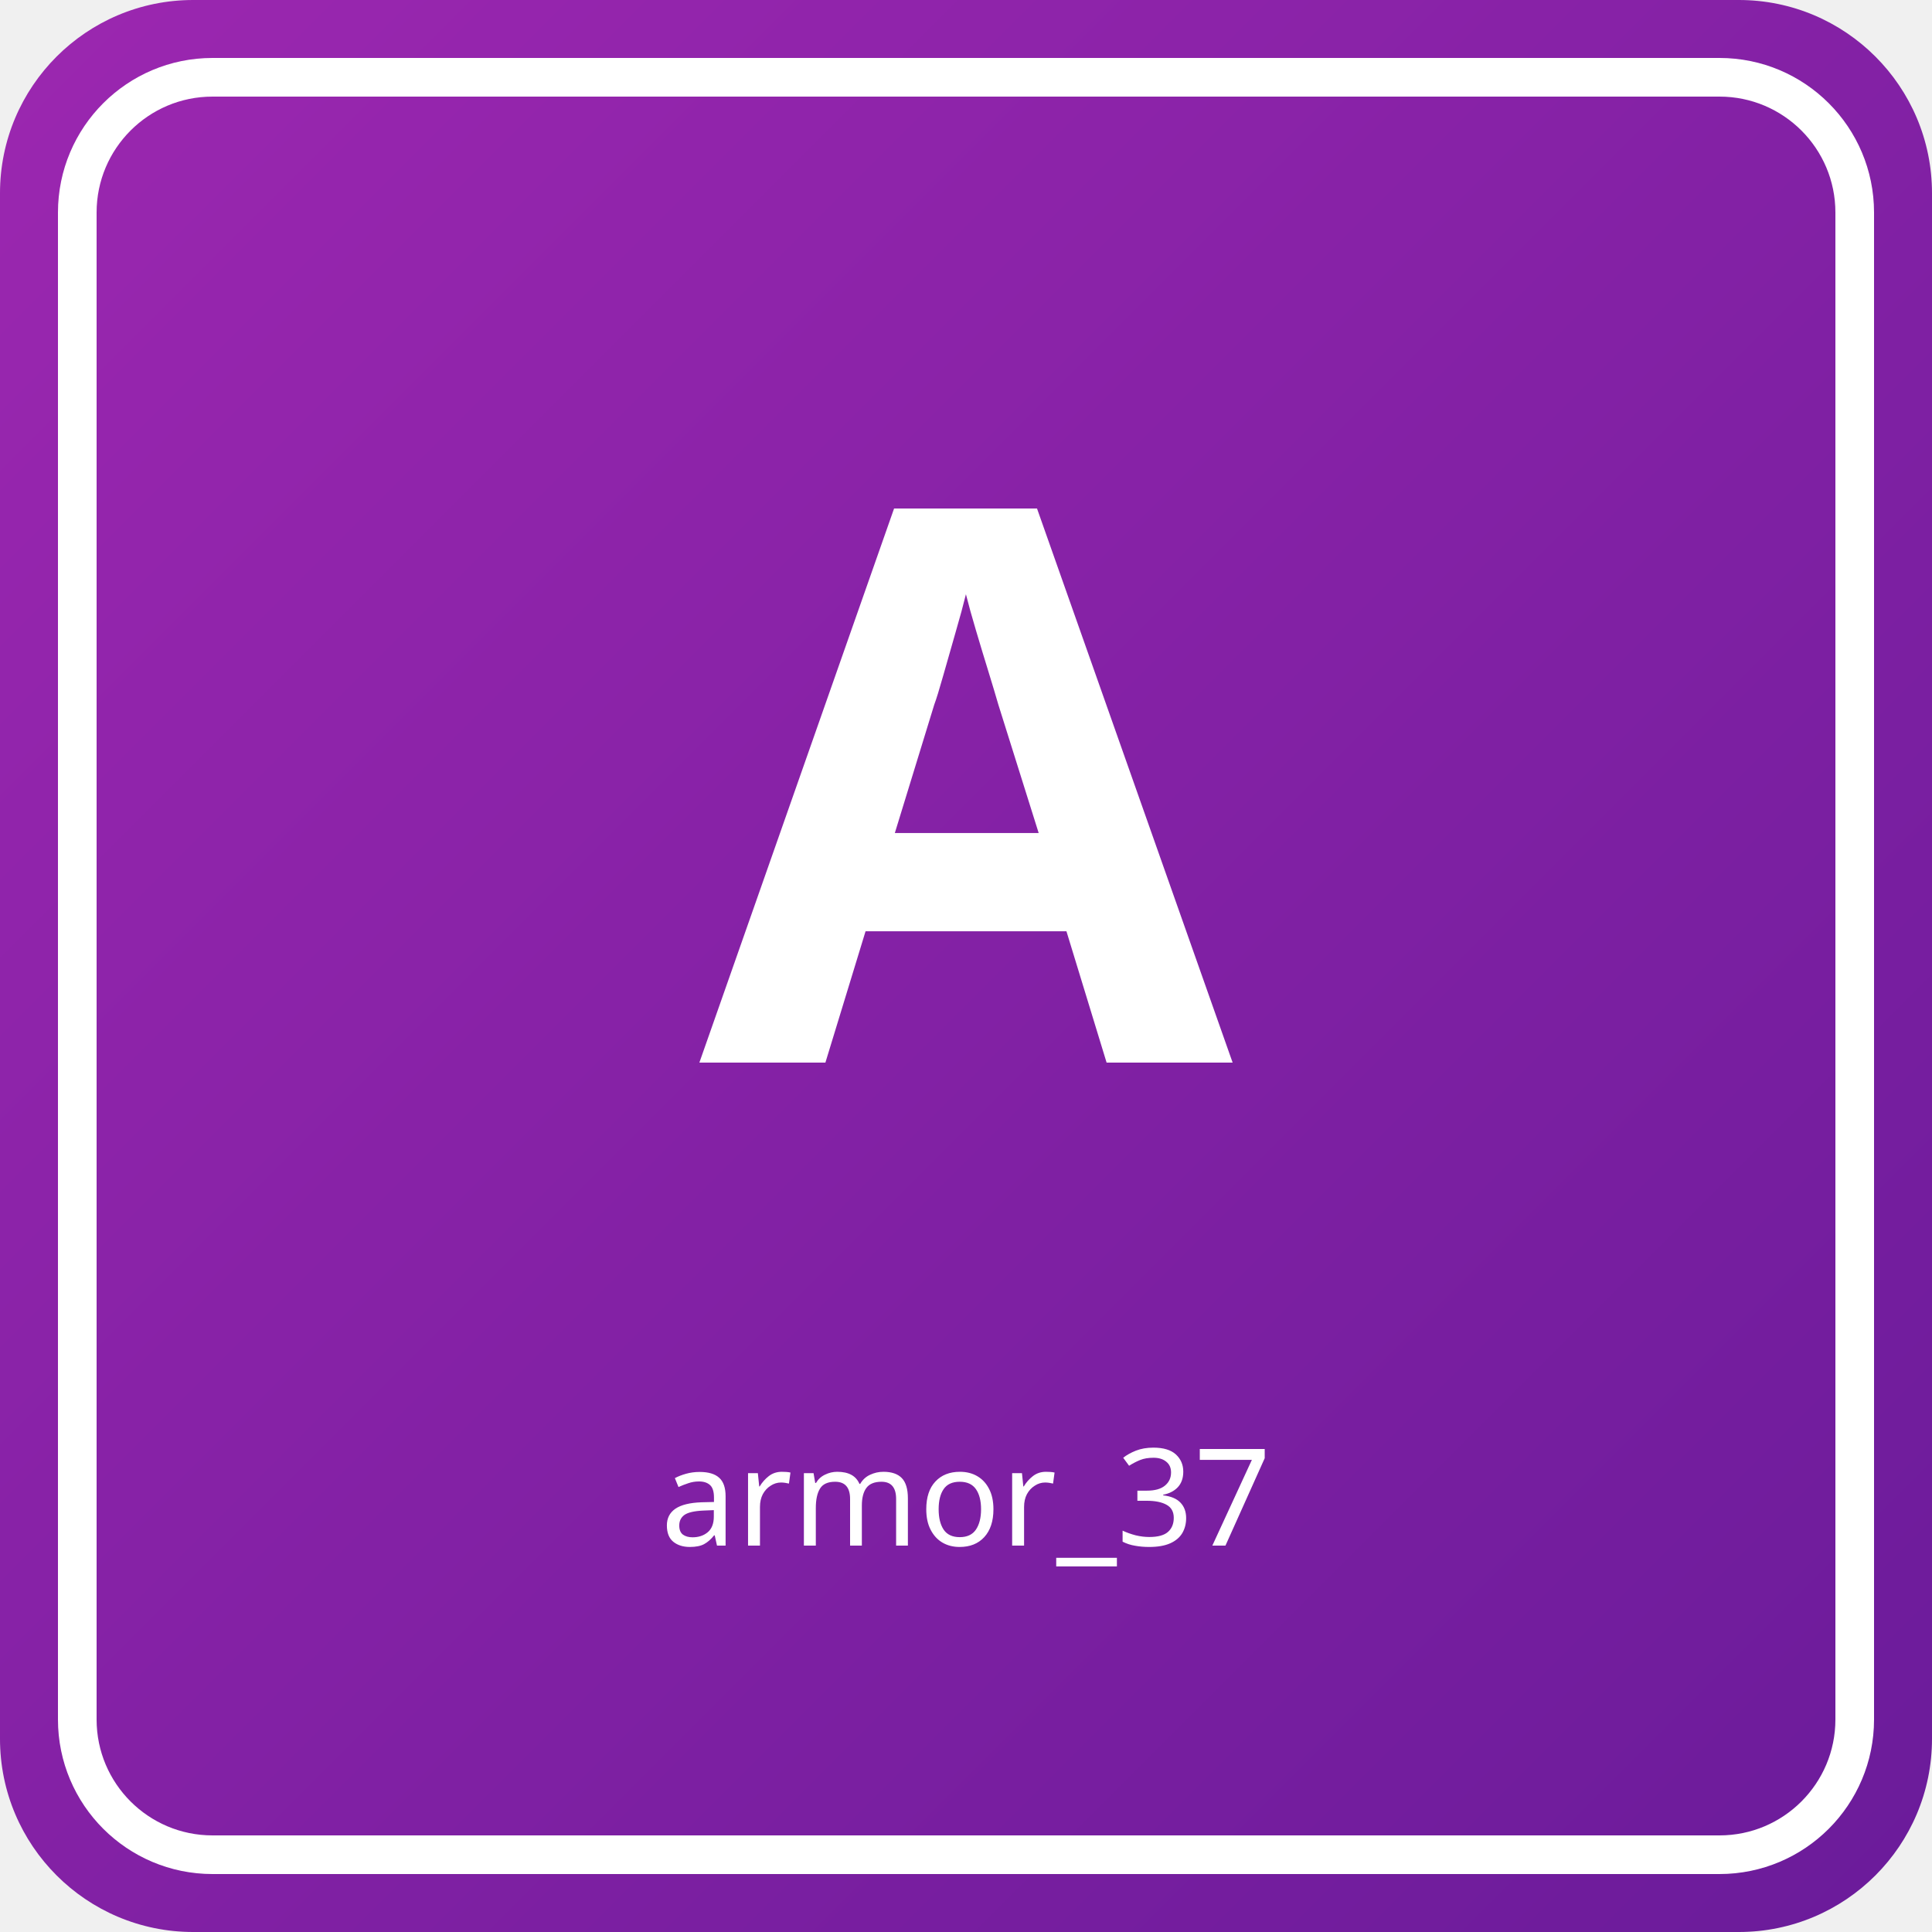
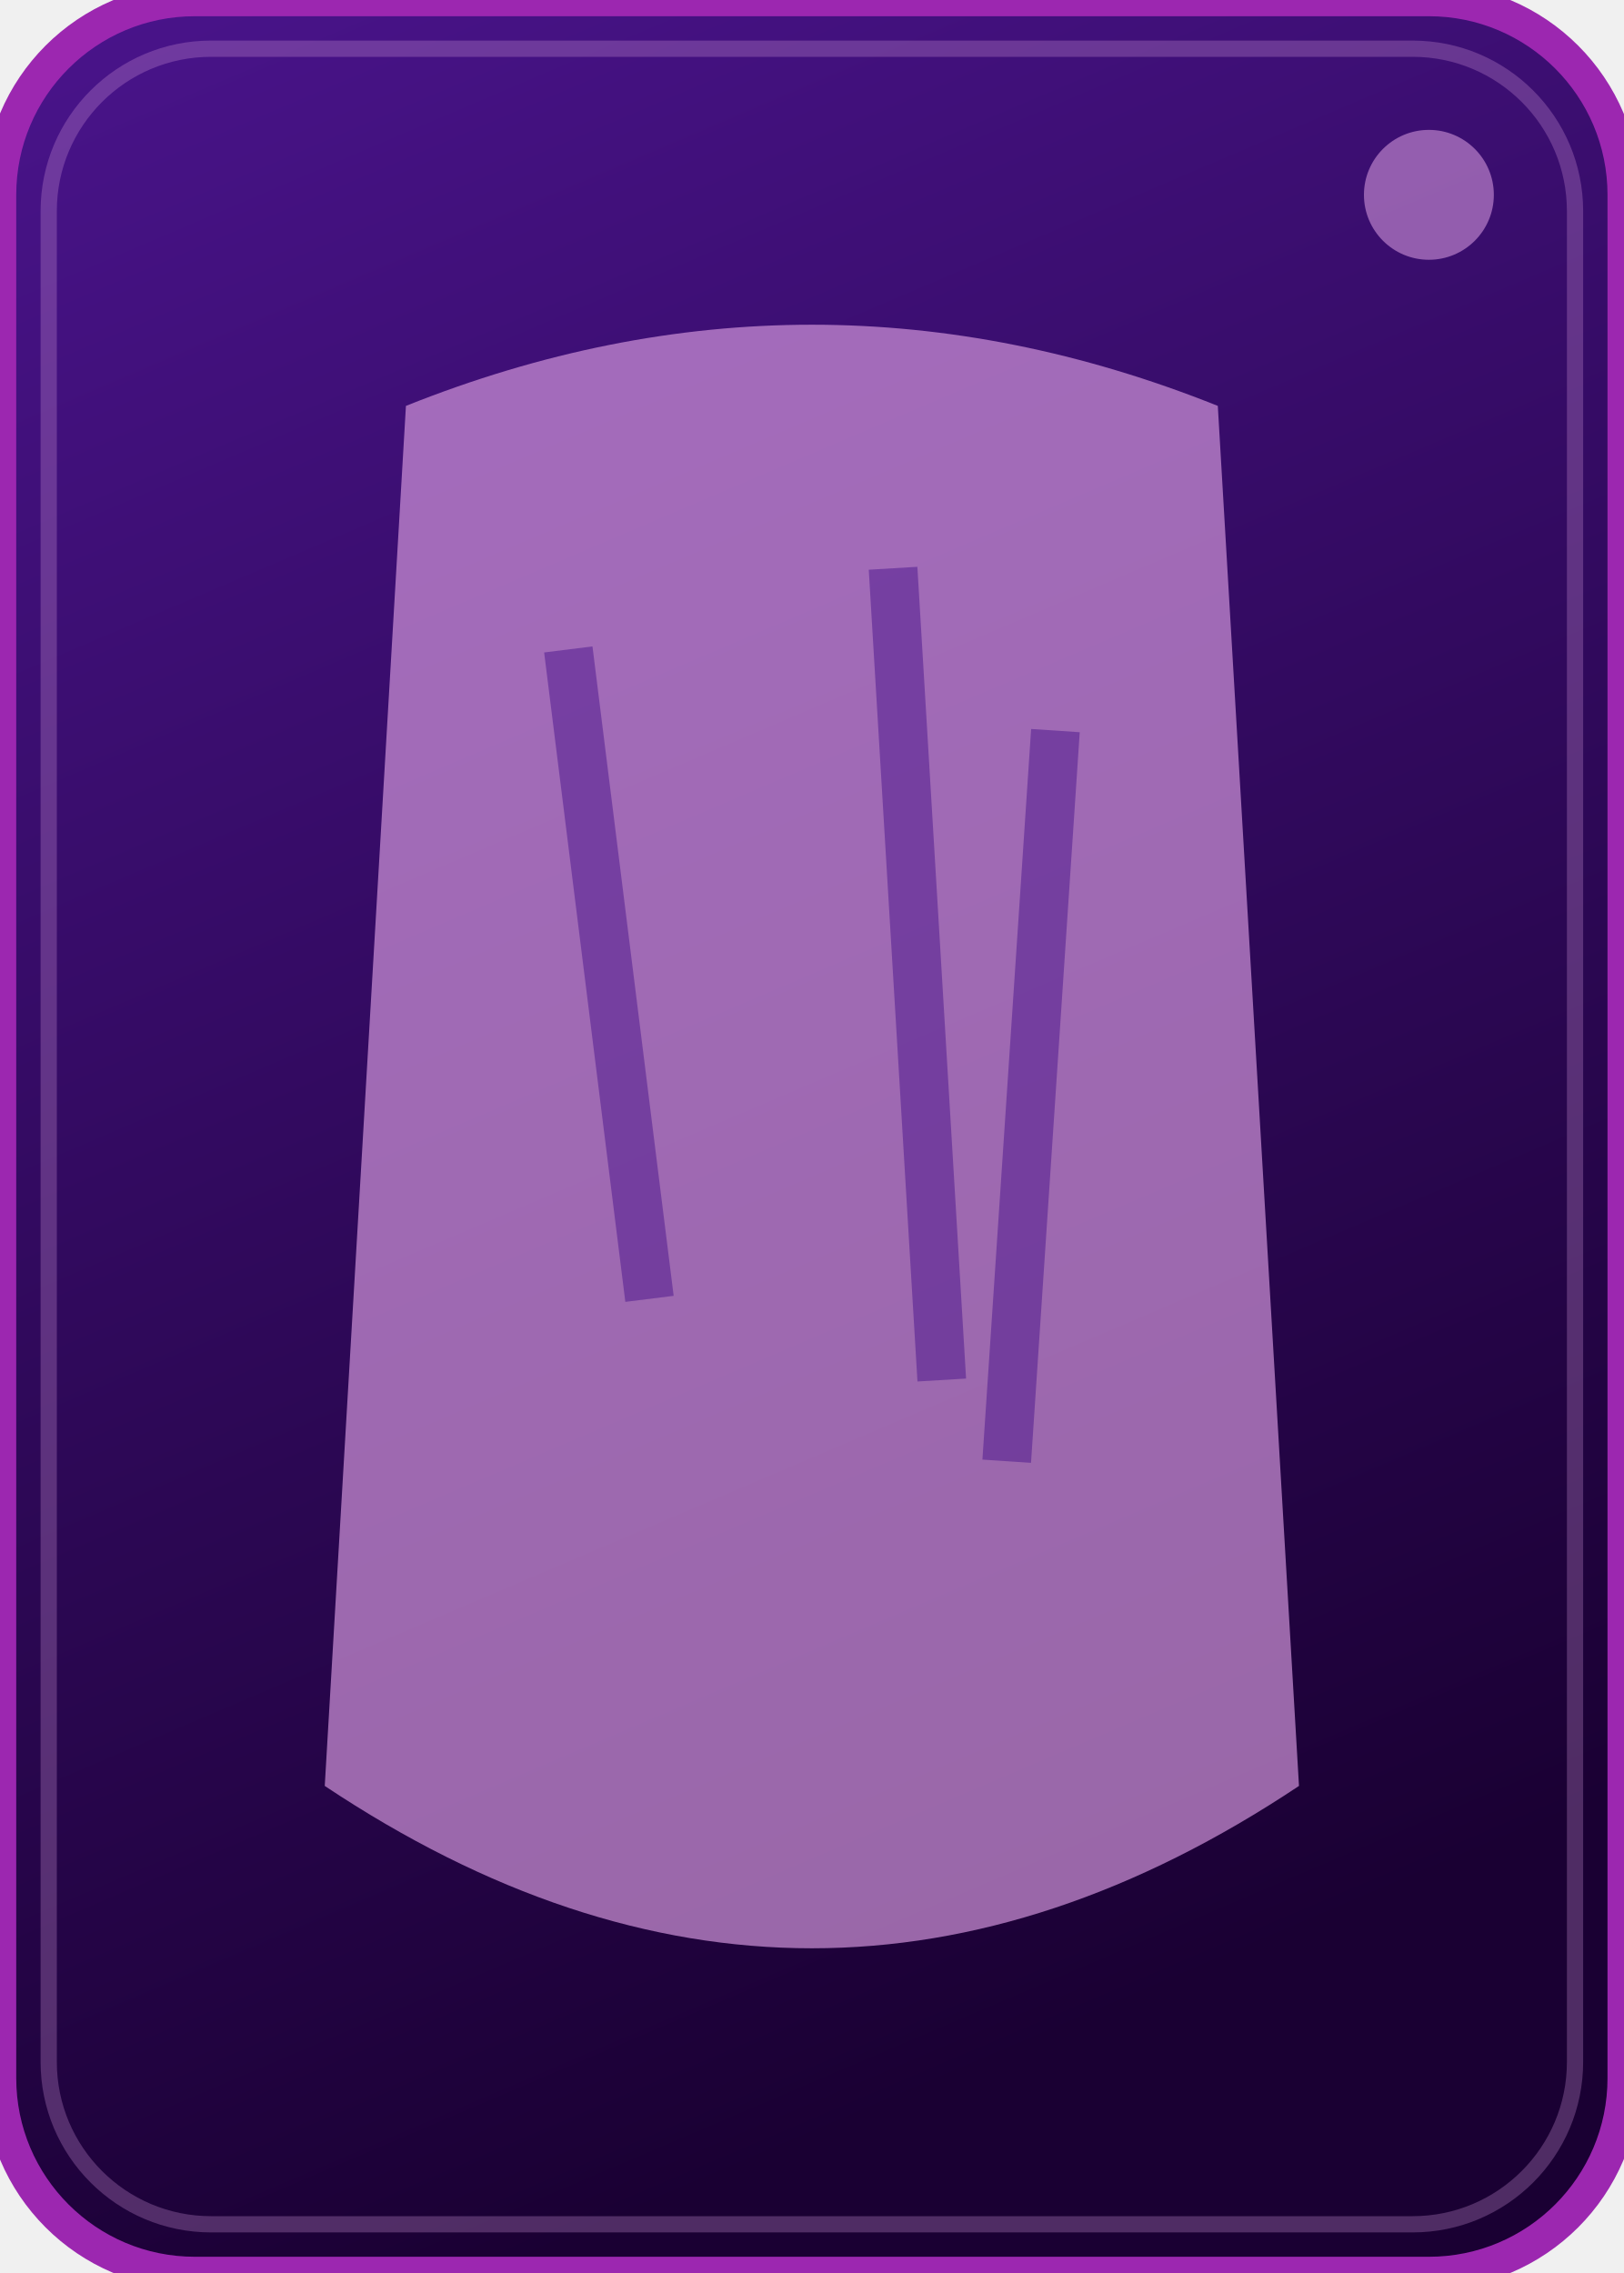
- <svg xmlns="http://www.w3.org/2000/svg" viewBox="0 0 200 200" width="200" height="200">
+ <svg xmlns="http://www.w3.org/2000/svg" viewBox="0 0 100 140">
  <defs>
-     <linearGradient id="g" x1="0" y1="0" x2="1" y2="1">
-       <stop offset="0%" stop-color="#9c27b0" />
-       <stop offset="100%" stop-color="#6a1b9a" />
+     <linearGradient id="bg" x1="0" y1="0" x2="0.3" y2="1">
+       <stop offset="0%" stop-color="#4a148c" />
+       <stop offset="100%" stop-color="#1a0033" />
    </linearGradient>
  </defs>
-   <rect width="200" height="200" fill="url(#g)" rx="20" />
-   <rect x="8" y="8" width="184" height="184" fill="none" stroke="#fff" stroke-width="4" rx="14" />
-   <text x="100" y="110" font-size="80" text-anchor="middle" fill="#fff" font-family="sans-serif" font-weight="bold">A</text>
-   <text x="100" y="160" font-size="14" text-anchor="middle" fill="#fff" font-family="sans-serif">armor_37</text>
+   <rect width="100" height="140" rx="12" fill="url(#bg)" stroke="#9c27b0" stroke-width="2" />
+   <rect x="3" y="3" width="94" height="134" rx="10" fill="none" stroke="#ce93d8" stroke-width="1" opacity="0.3" />
+   <path d="M25 25 L20 110 Q50 130 80 110 L75 25 Q50 15 25 25" fill="#ce93d8" opacity="0.7" />
+   <line x1="35" y1="40" x2="40" y2="80" stroke="#4a148c" stroke-width="3" opacity="0.5" />
+   <line x1="55" y1="35" x2="58" y2="85" stroke="#4a148c" stroke-width="3" opacity="0.5" />
+   <line x1="65" y1="45" x2="62" y2="90" stroke="#4a148c" stroke-width="3" opacity="0.5" />
+   <circle cx="88" cy="12" r="4" fill="#ce93d8" opacity="0.6" />
</svg>
